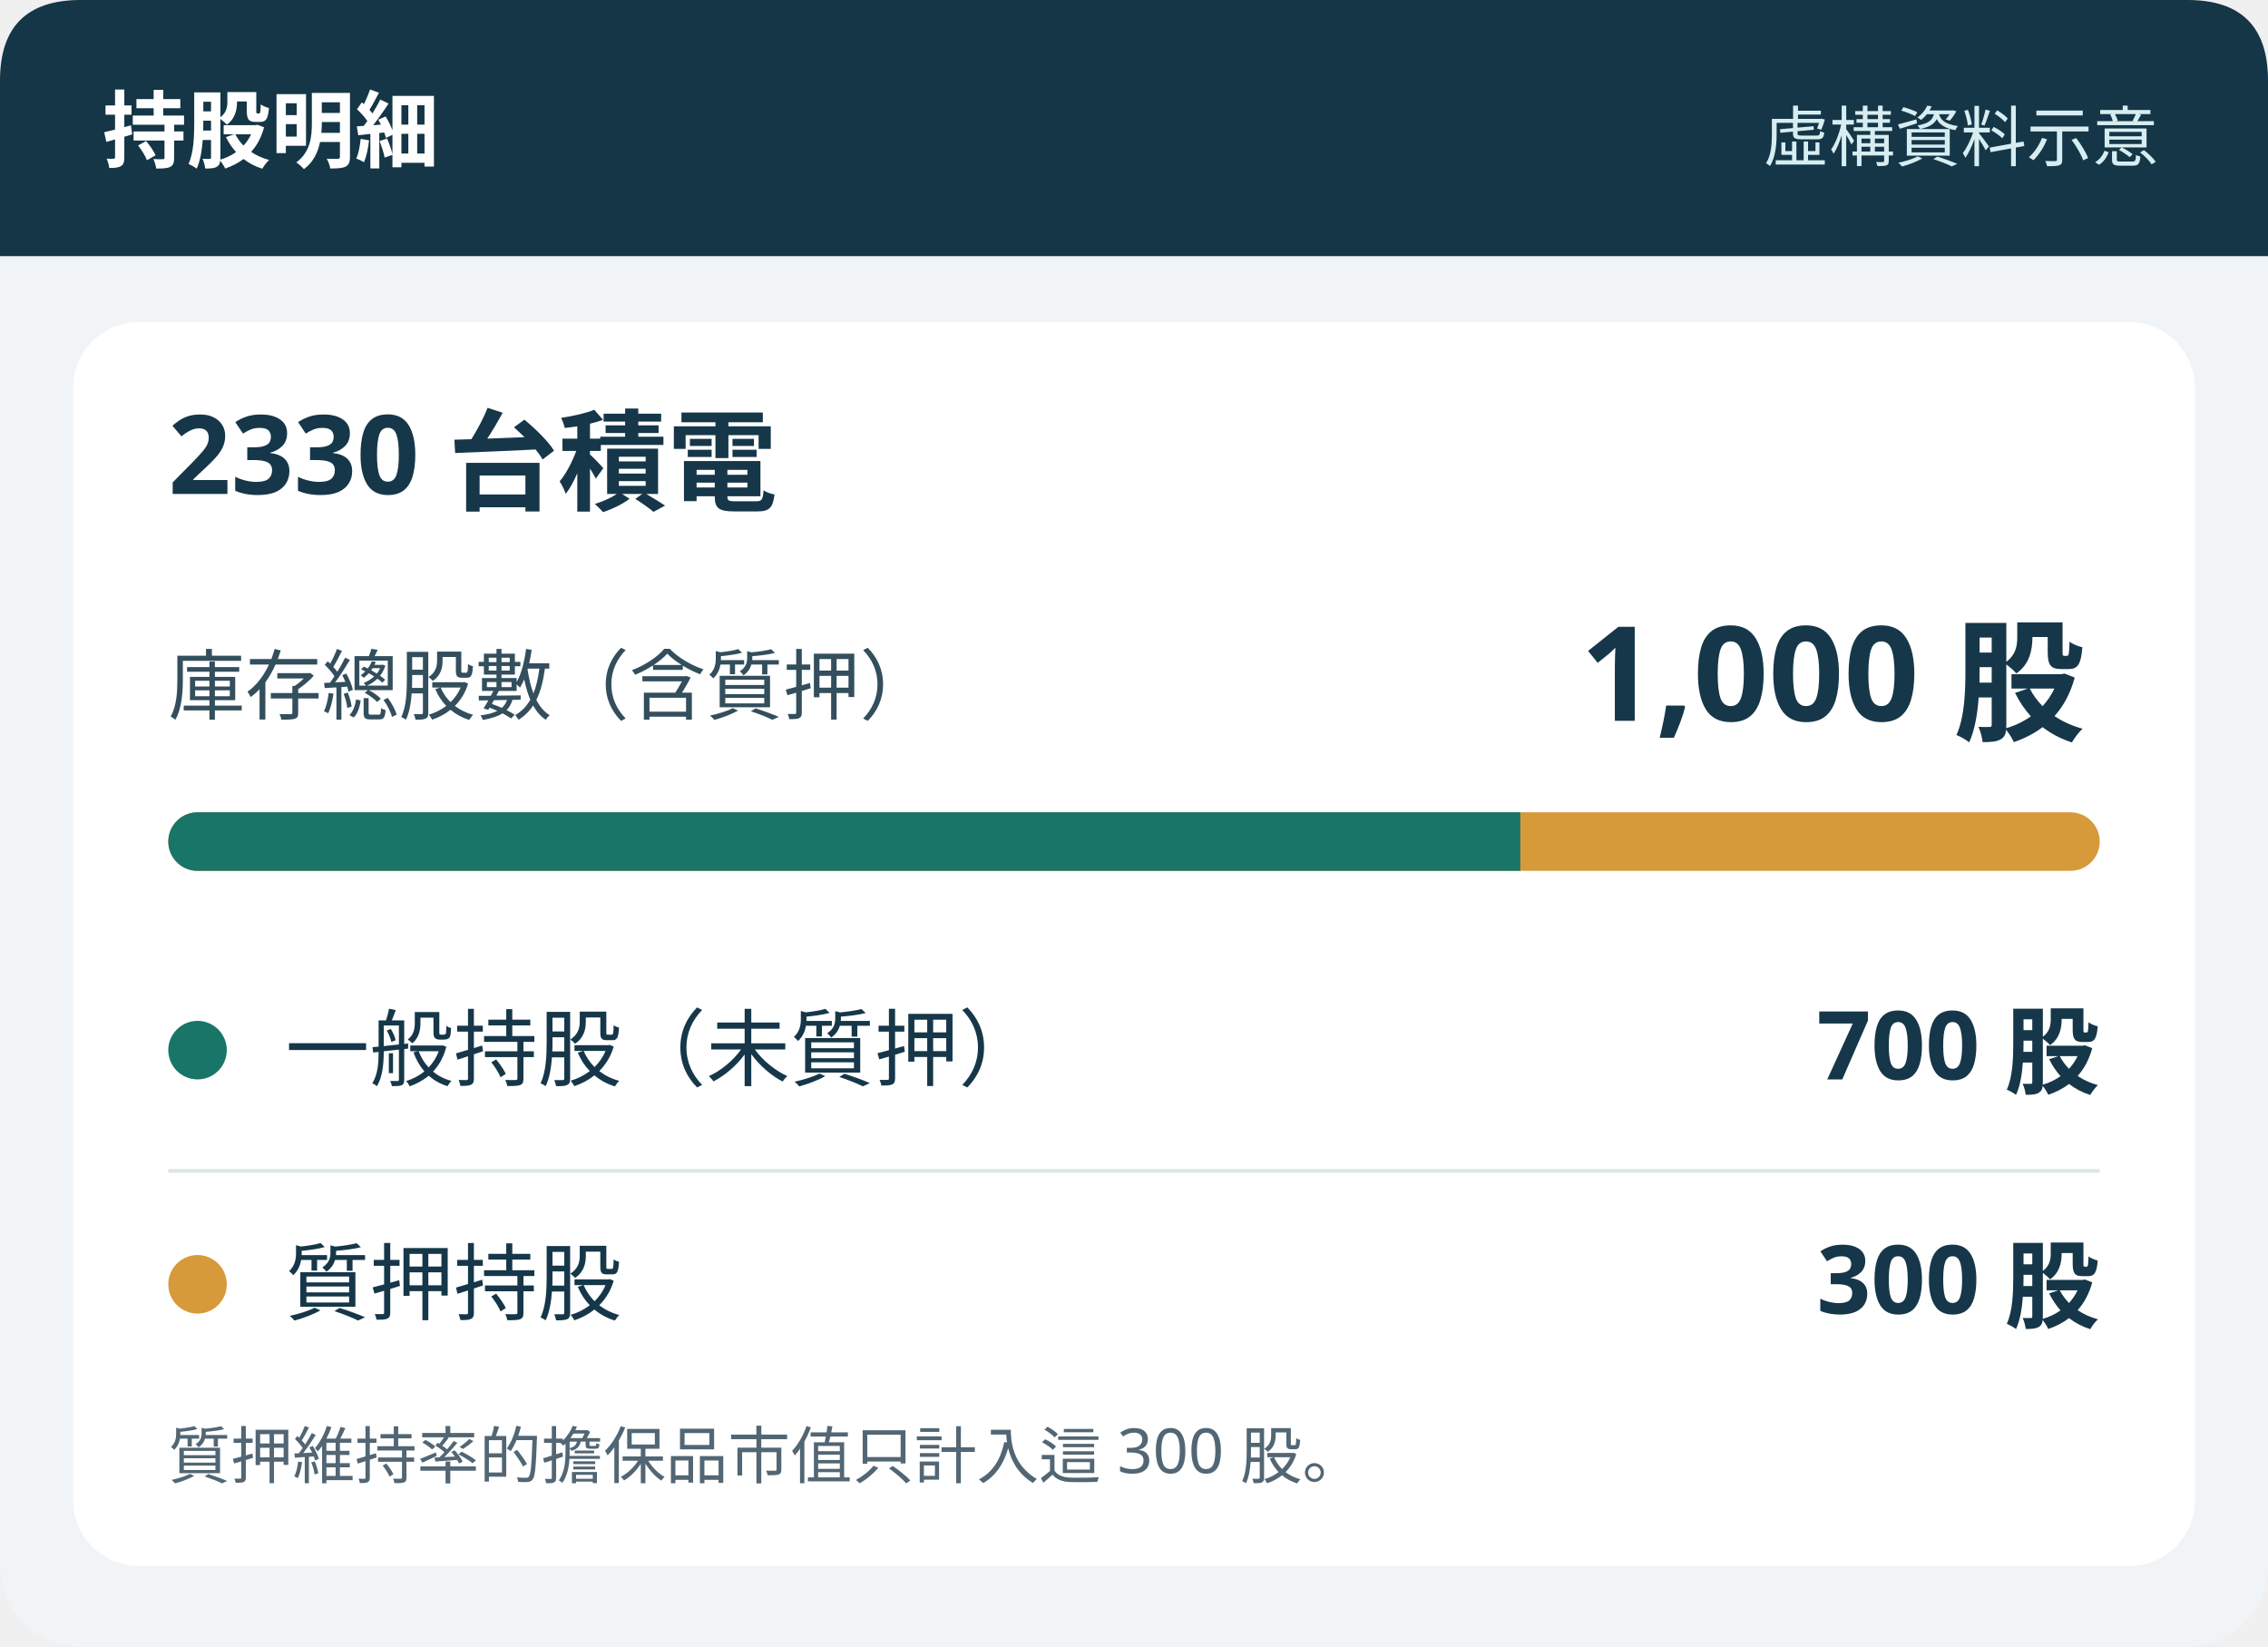
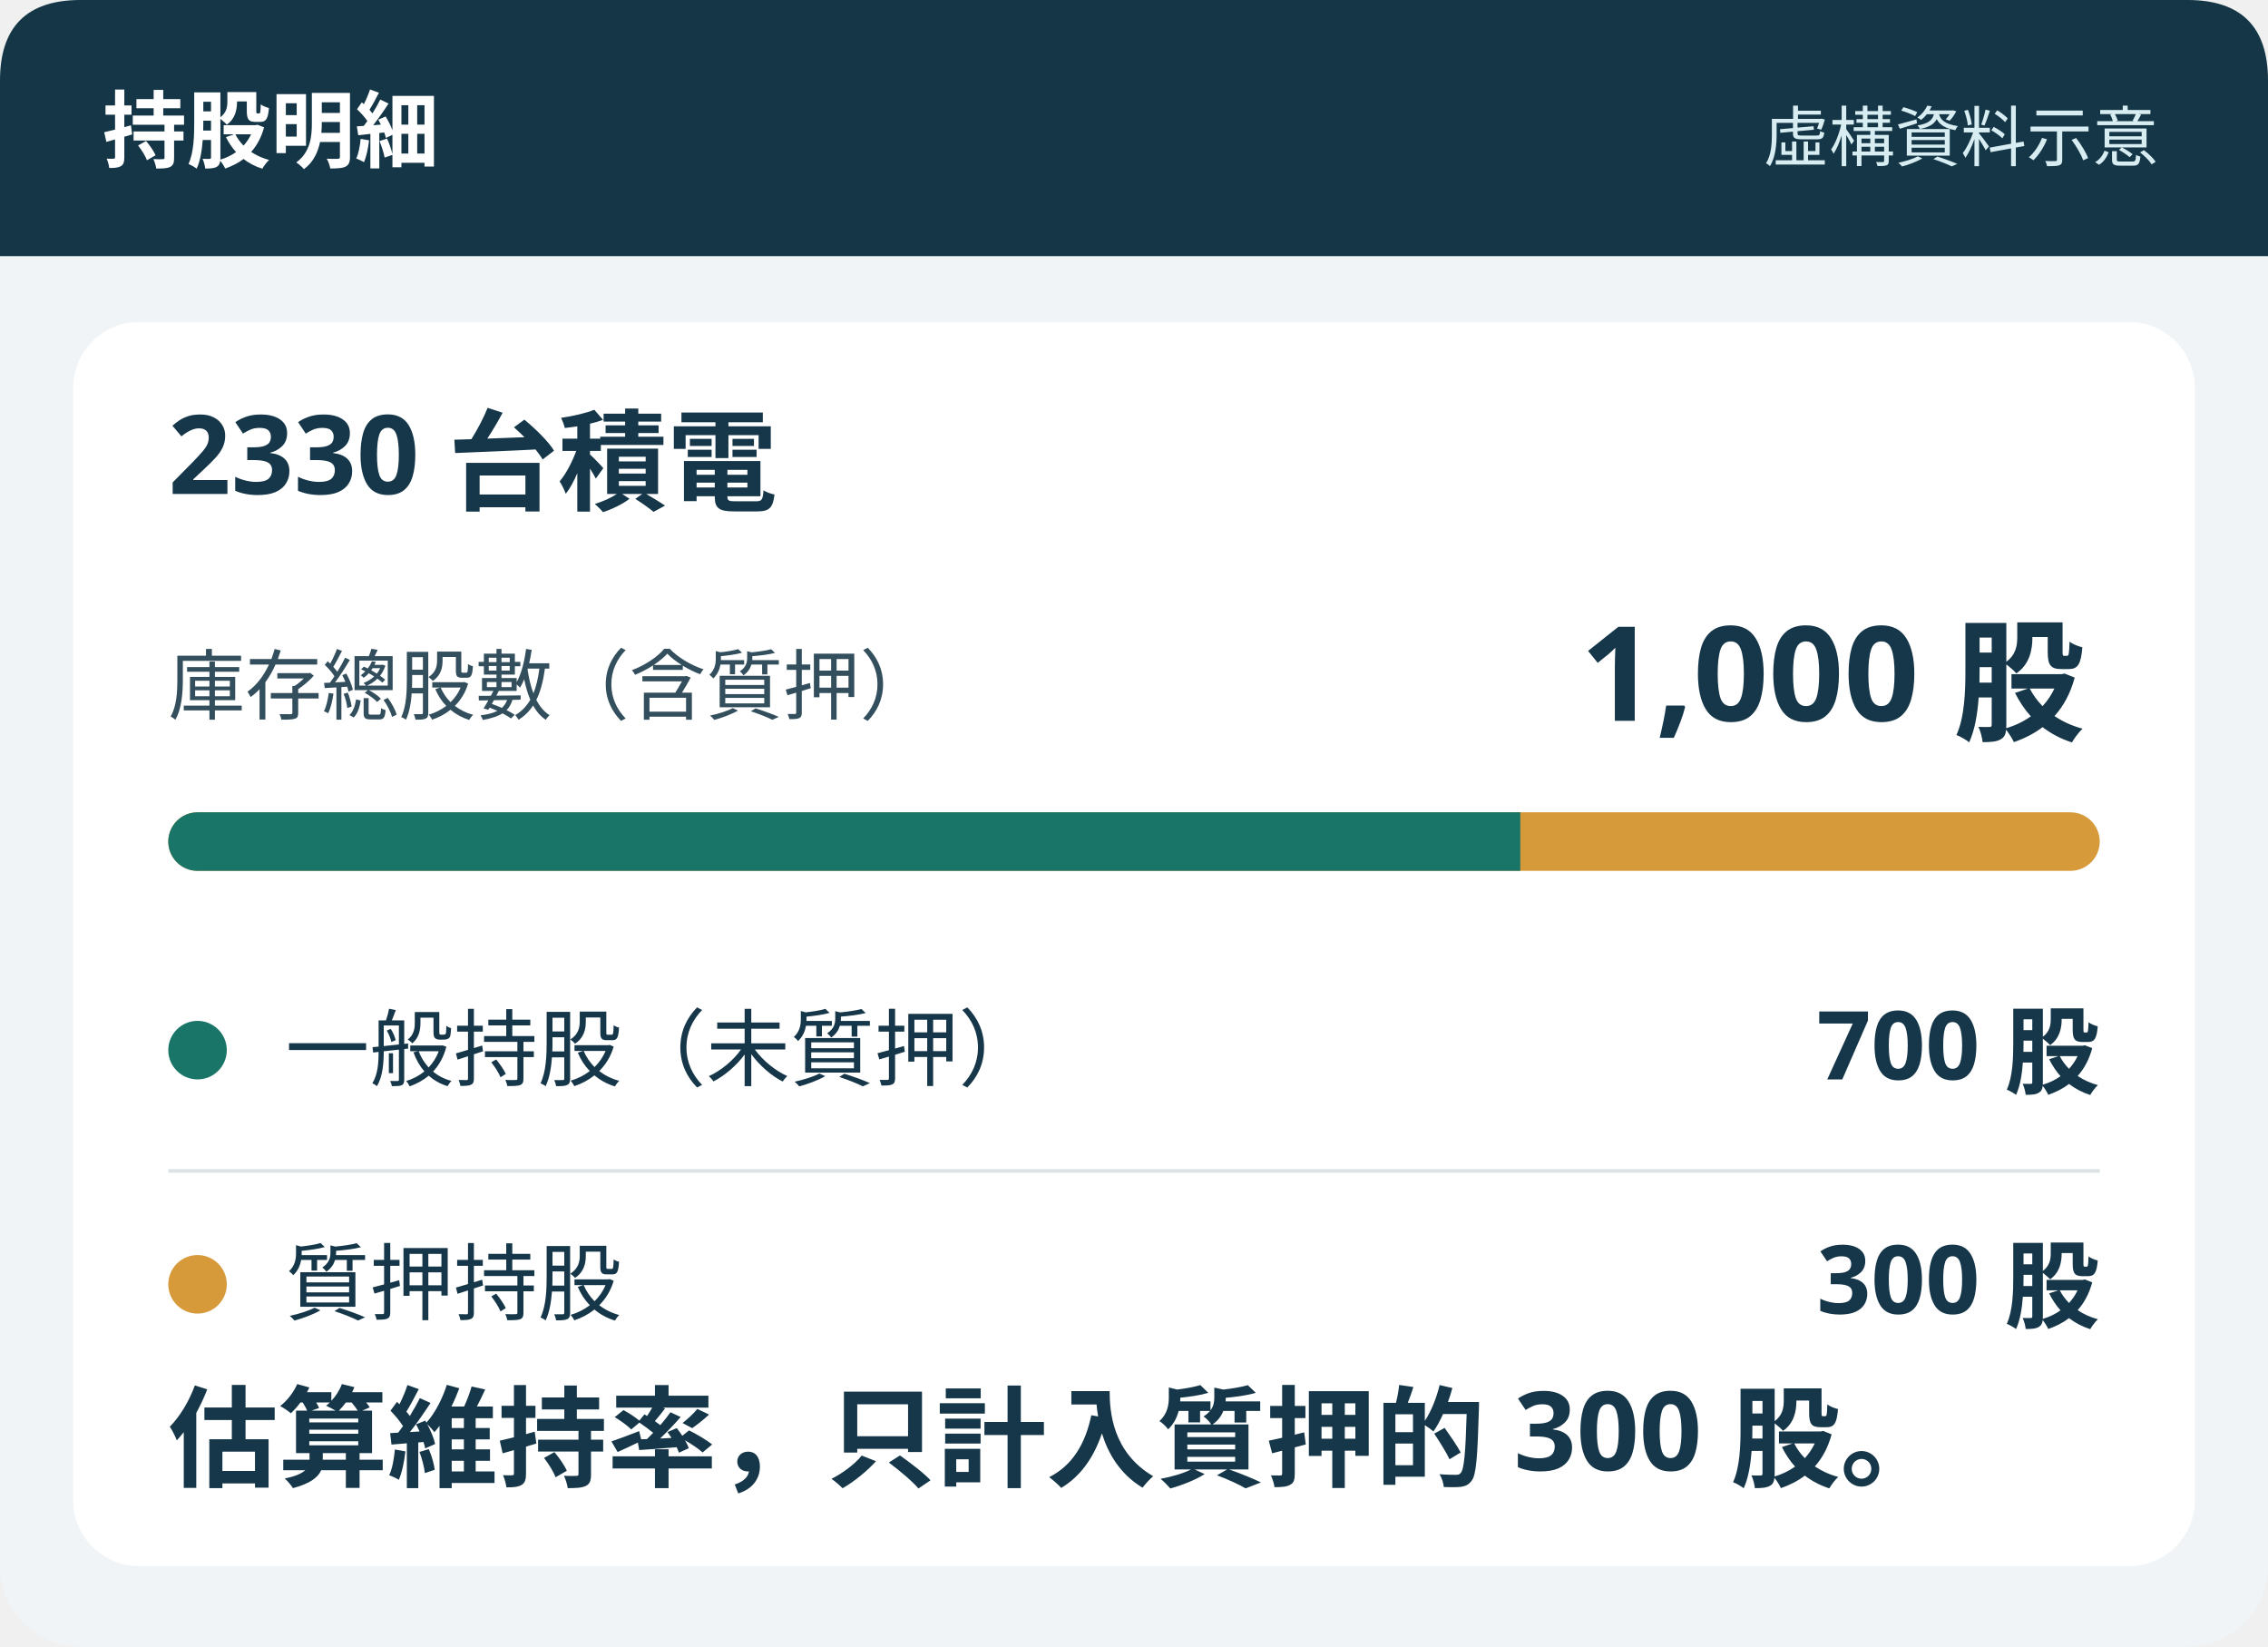
<svg xmlns="http://www.w3.org/2000/svg" width="620" height="450" viewBox="0 0 620 450" role="img" aria-labelledby="title desc">
  <rect width="620" height="450" rx="22" fill="#f0f4f6" />
  <g font-family="system-ui, 'PingFang TC', 'Microsoft JhengHei', sans-serif">
    <path d="M22 0h576q22 0 22 22v48H0V22Q0 0 22 0" fill="#143647" />
    <text x="28" y="44" font-size="23" font-weight="700" fill="white">持股明細</text>
    <text x="590" y="44" text-anchor="end" font-size="18" fill="#d7edf1">虛構資料示意</text>
    <rect x="20" y="88" width="580" height="340" rx="18" fill="white" />
    <text x="46" y="135" font-size="30" font-weight="700" fill="#163749">2330 台積電</text>
    <text x="46" y="195" font-size="21" fill="#334e5c">庫存總股數（含質押）</text>
    <text x="570" y="197" text-anchor="end" font-size="36" font-weight="700" fill="#163749">1,000 股</text>
    <rect x="46" y="222" width="528" height="16" rx="8" fill="#d69a3b" />
    <path d="M54 222h361.6v16H54a8 8 0 0 1 0-16" fill="#187568" />
    <circle cx="54" cy="287" r="8" fill="#187568" />
    <text x="78" y="295" font-size="23" fill="#163749">一般持股（未質押）</text>
    <text x="574" y="295" text-anchor="end" font-size="26" font-weight="700" fill="#163749">700 股</text>
    <path d="M46 320h528" stroke="#dce4e6" />
    <circle cx="54" cy="351" r="8" fill="#d69a3b" />
    <text x="78" y="359" font-size="23" fill="#163749">質押持股</text>
    <text x="574" y="359" text-anchor="end" font-size="26" font-weight="700" fill="#163749">300 股</text>
-     <text x="46" y="404" font-size="17" fill="#526674">質押維持率的擔保品市值只計入這 300 股。</text>
+     <text x="46" y="404" font-size="30" font-weight="700" fill="#163749">估算維持率，只計入質押的 300 股。</text>
  </g>
</svg>
